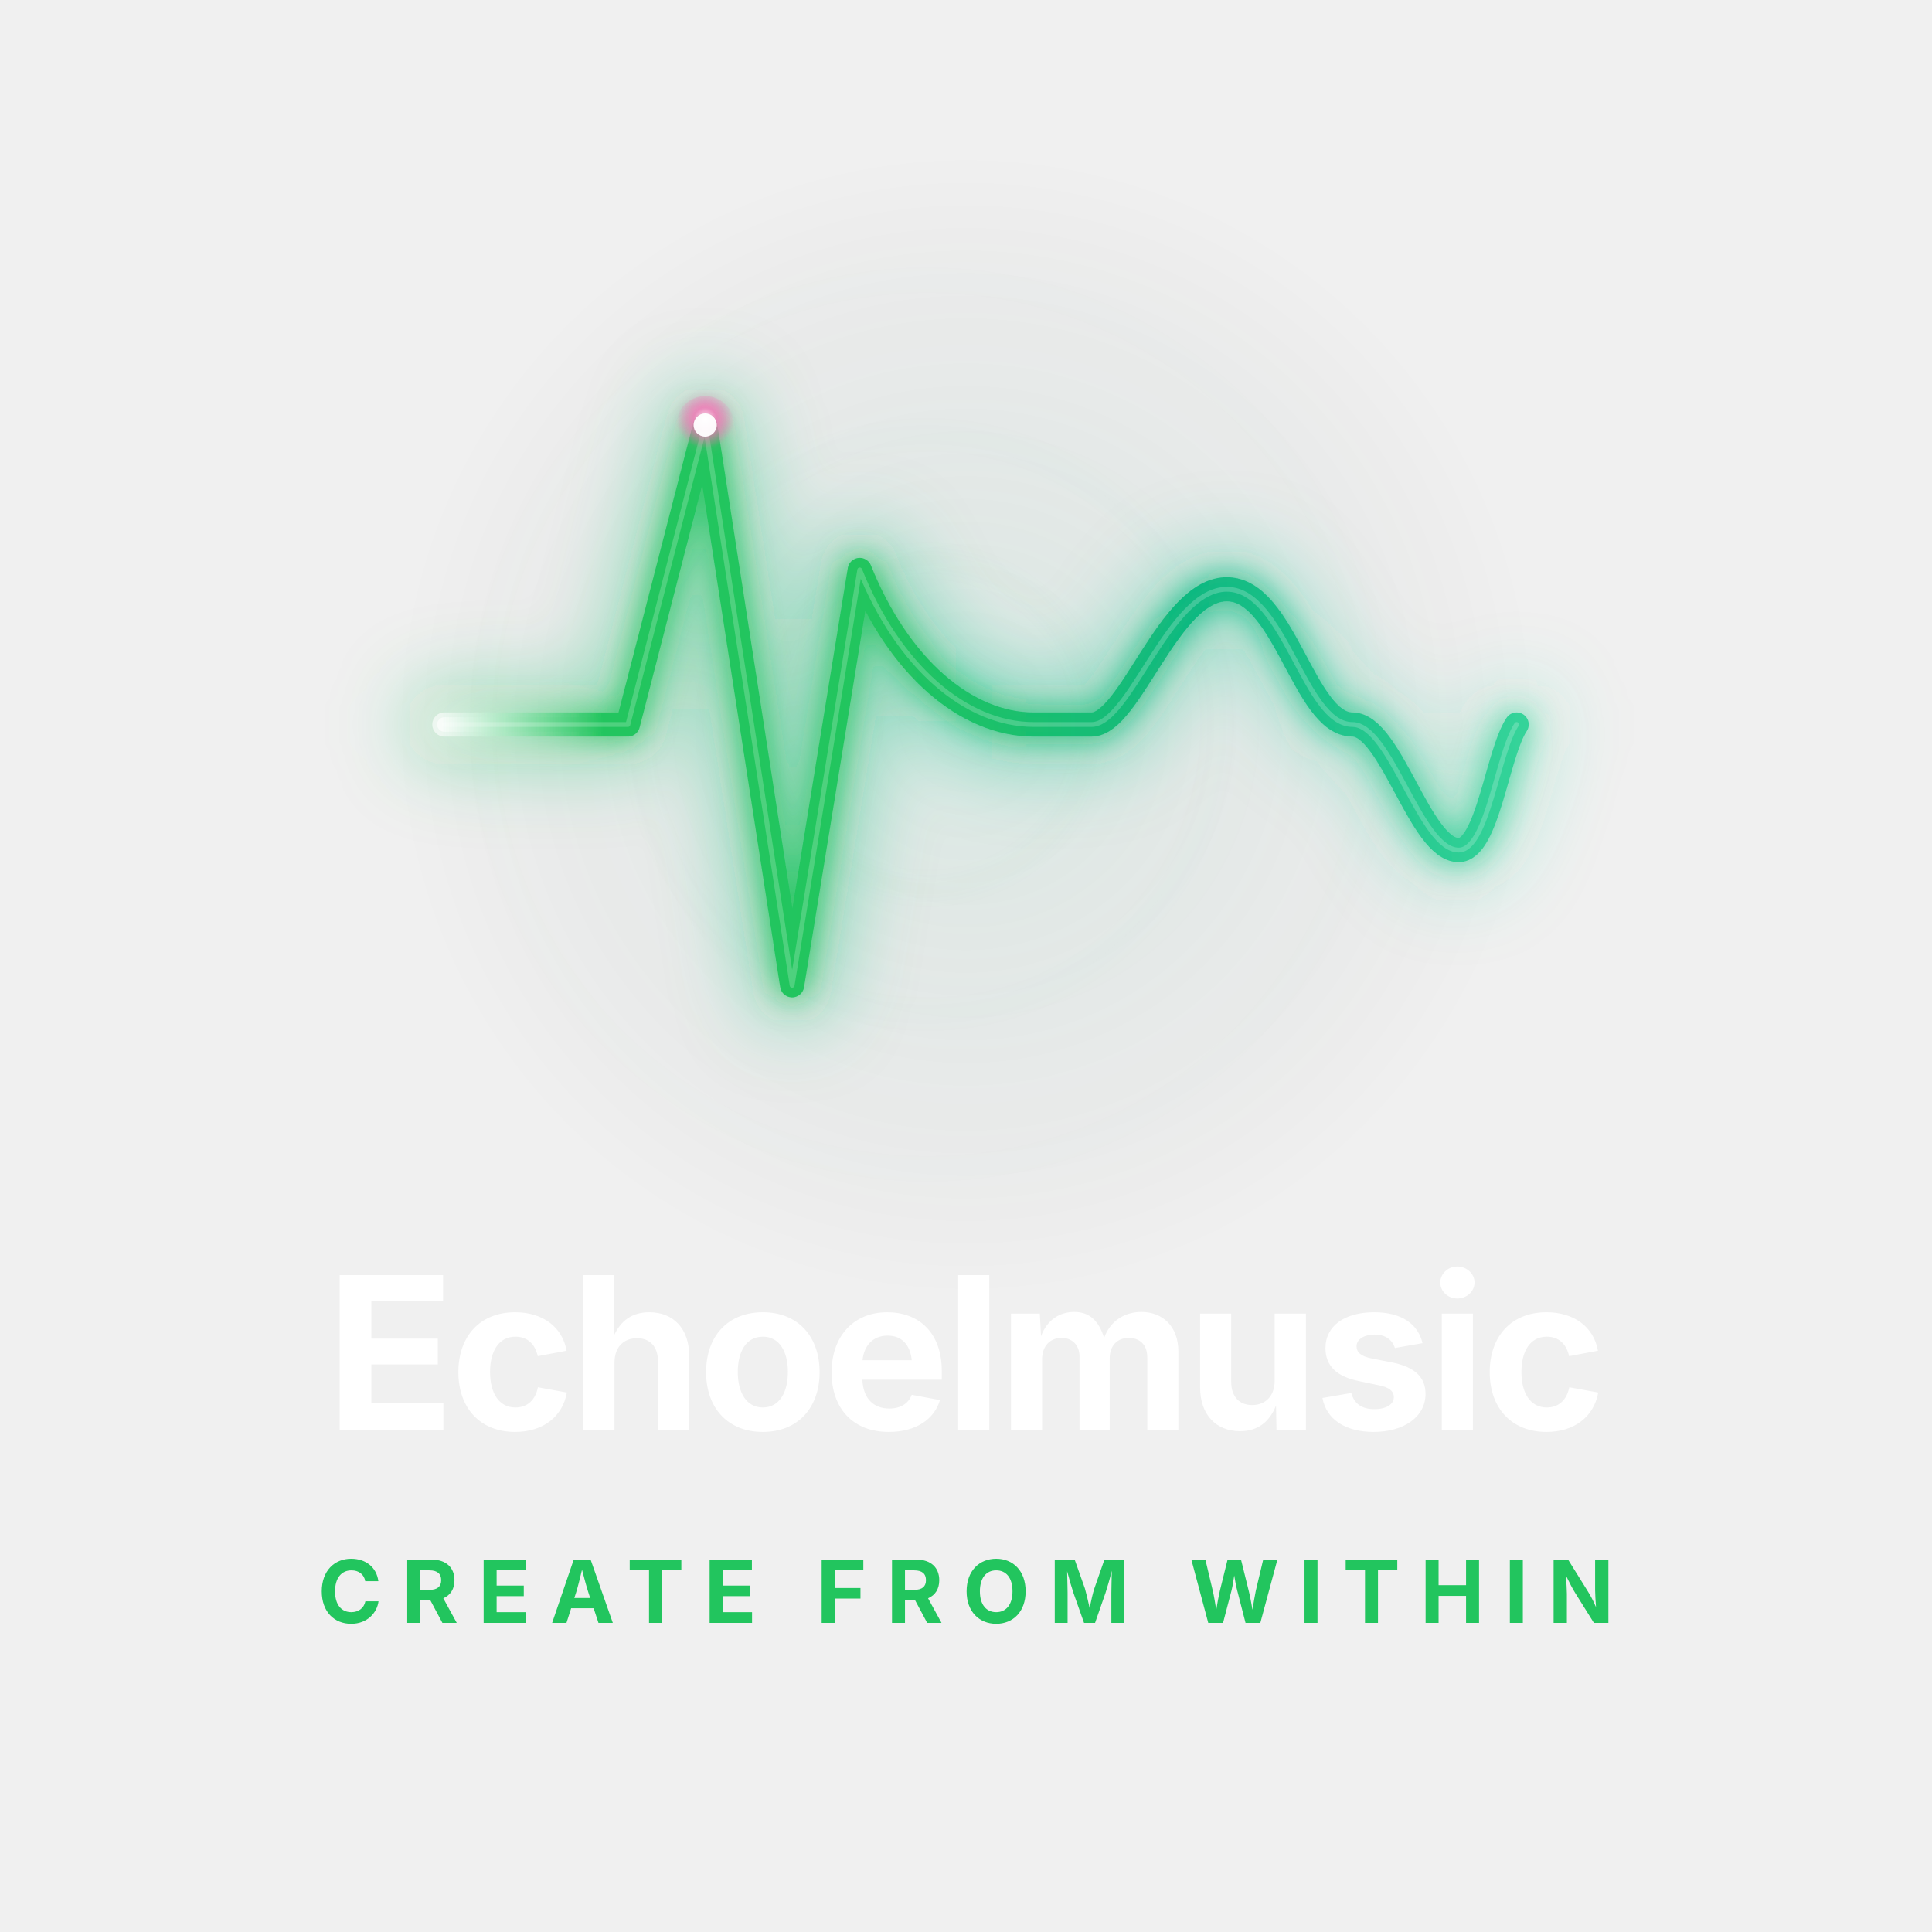
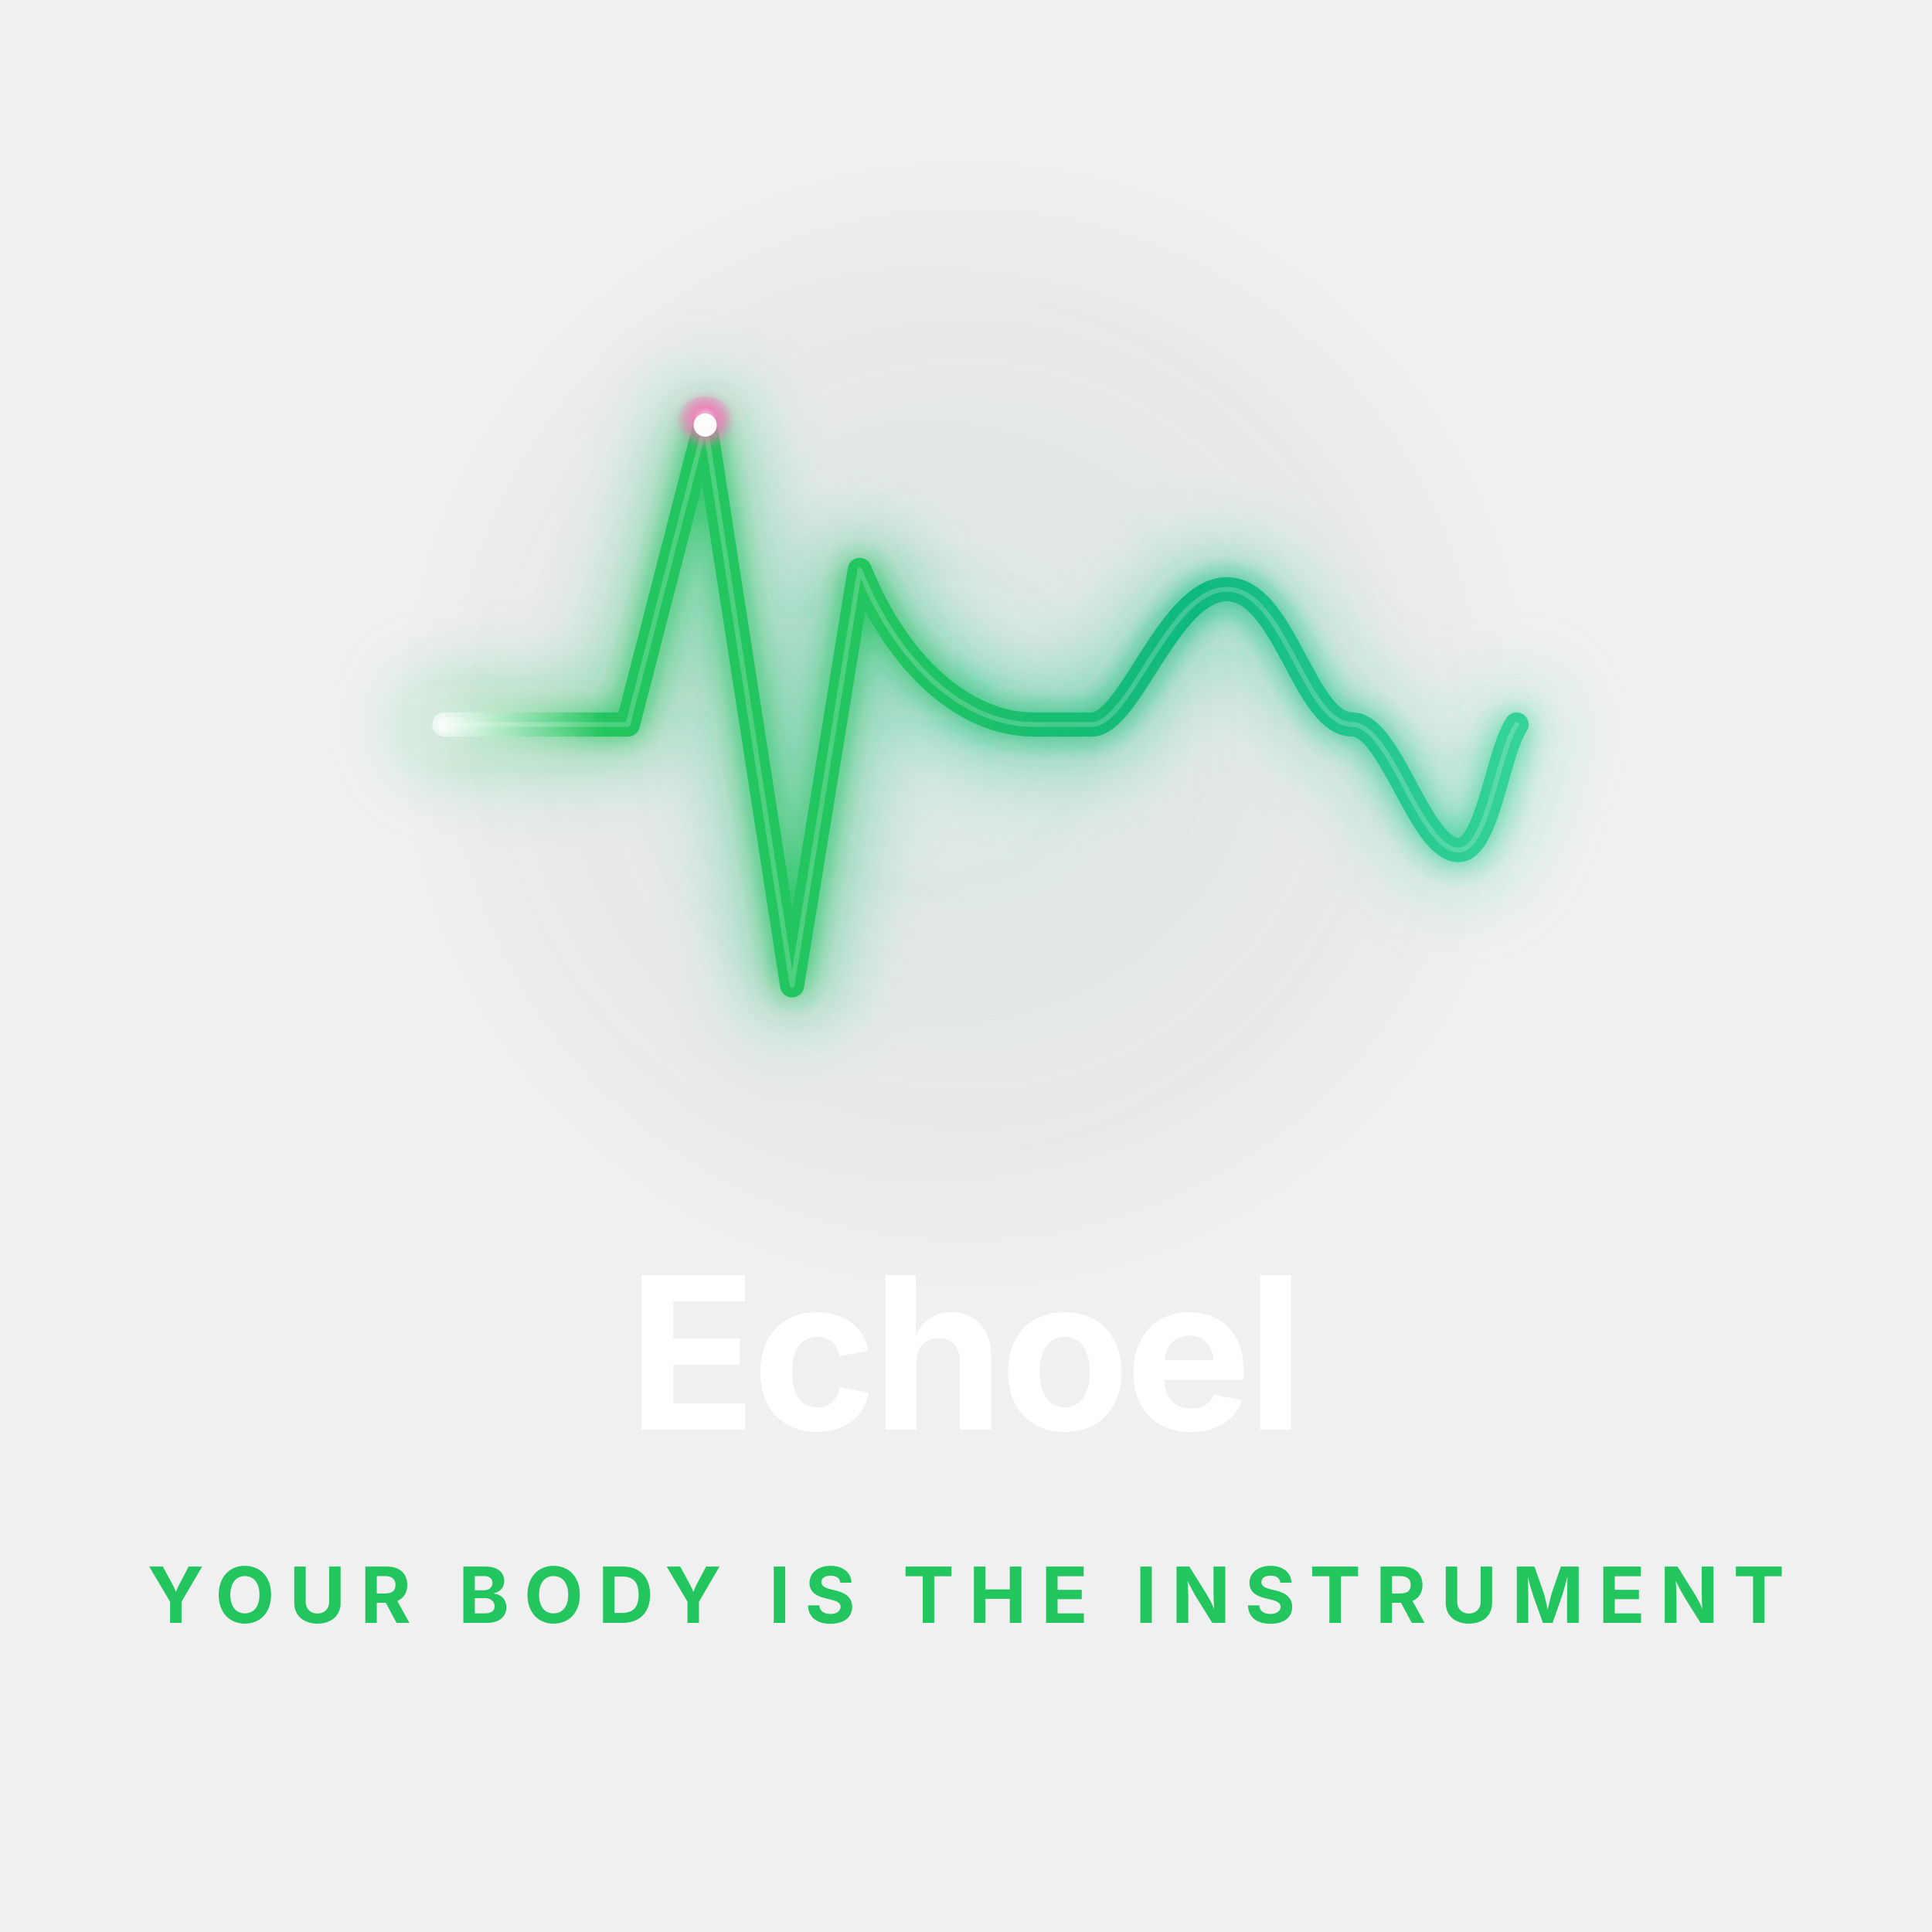
<svg xmlns="http://www.w3.org/2000/svg" viewBox="0 0 200 200">
  <defs>
    <linearGradient id="ws" x1="0%" y1="0%" x2="100%" y2="0%">
      <stop offset="0%" stop-color="white" stop-opacity="0.6" />
      <stop offset="15%" stop-color="#22C55E" />
      <stop offset="40%" stop-color="#22C55E" />
      <stop offset="70%" stop-color="#10B981" />
      <stop offset="100%" stop-color="#34D399" />
    </linearGradient>
    <linearGradient id="wg" x1="0%" y1="0%" x2="100%" y2="0%">
      <stop offset="0%" stop-color="#22C55E" stop-opacity="0.35" />
      <stop offset="50%" stop-color="#10B981" stop-opacity="0.45" />
      <stop offset="100%" stop-color="#34D399" stop-opacity="0.25" />
    </linearGradient>
    <radialGradient id="amb" cx="50%" cy="50%" r="50%">
      <stop offset="0%" stop-color="#10B981" stop-opacity="0.10" />
      <stop offset="100%" stop-color="transparent" />
    </radialGradient>
    <radialGradient id="hp" cx="50%" cy="40%" r="50%">
      <stop offset="0%" stop-color="white" stop-opacity="0.95" />
      <stop offset="40%" stop-color="#F472B6" stop-opacity="0.65" />
      <stop offset="100%" stop-color="#F472B6" stop-opacity="0" />
    </radialGradient>
    <filter id="gb" x="-20%" y="-50%" width="140%" height="200%">
      <feGaussianBlur stdDeviation="1.6" result="b" />
      <feMerge>
        <feMergeNode in="b" />
        <feMergeNode in="SourceGraphic" />
      </feMerge>
    </filter>
    <filter id="bglow" x="-30%" y="-60%" width="160%" height="220%">
      <feGaussianBlur stdDeviation="4" />
    </filter>
    <filter id="eb" x="-10%" y="-10%" width="120%" height="120%">
      <feGaussianBlur stdDeviation="1" />
    </filter>
    <filter id="dg" x="-80%" y="-80%" width="260%" height="260%">
      <feGaussianBlur stdDeviation="0.7" result="g" />
      <feMerge>
        <feMergeNode in="g" />
        <feMergeNode in="SourceGraphic" />
      </feMerge>
    </filter>
  </defs>
  <g transform="translate(100, 75)">
    <circle cx="0" cy="0" r="60" fill="url(#amb)" />
    <circle cx="-4" cy="0" r="17" fill="none" stroke="#22C55E" stroke-width="0.4" opacity="0.10" filter="url(#eb)" />
    <circle cx="-4" cy="0" r="30" fill="none" stroke="#10B981" stroke-width="0.35" opacity="0.07" filter="url(#eb)" />
    <circle cx="-4" cy="0" r="46" fill="none" stroke="#34D399" stroke-width="0.3" opacity="0.04" filter="url(#eb)" />
    <path d="M -54 0 L -35 0 L -27 -31 L -18 27 L -11 -16 C -7 -6 0 0 7 0 L 13 0 C 17 0 21 -14 27 -14 C 33 -14 35 0 40 0 C 44 0 47 13 51 13 C 54 13 55 3 57 0" fill="none" stroke="url(#wg)" stroke-width="8" stroke-linecap="round" stroke-linejoin="round" filter="url(#bglow)" />
    <path d="M -54 0 L -35 0 L -27 -31 L -18 27 L -11 -16 C -7 -6 0 0 7 0 L 13 0 C 17 0 21 -14 27 -14 C 33 -14 35 0 40 0 C 44 0 47 13 51 13 C 54 13 55 3 57 0" fill="none" stroke="url(#ws)" stroke-width="2.5" stroke-linecap="round" stroke-linejoin="round" filter="url(#gb)" />
    <path d="M -54 0 L -35 0 L -27 -31 L -18 27 L -11 -16 C -7 -6 0 0 7 0 L 13 0 C 17 0 21 -14 27 -14 C 33 -14 35 0 40 0 C 44 0 47 13 51 13 C 54 13 55 3 57 0" fill="none" stroke="url(#ws)" stroke-width="1.5" stroke-linecap="round" stroke-linejoin="round" />
    <path d="M -54 0 L -35 0 L -27 -31 L -18 27 L -11 -16 C -7 -6 0 0 7 0 L 13 0 C 17 0 21 -14 27 -14 C 33 -14 35 0 40 0 C 44 0 47 13 51 13 C 54 13 55 3 57 0" fill="none" stroke="white" stroke-width="0.5" stroke-linecap="round" stroke-linejoin="round" opacity="0.2" />
    <circle cx="-27" cy="-31" r="3" fill="url(#hp)" filter="url(#dg)" />
    <circle cx="-27" cy="-31" r="1.2" fill="white" opacity="0.95" />
  </g>
  <text x="100" y="148" text-anchor="middle" font-family="'Atkinson Hyperlegible', -apple-system, BlinkMacSystemFont, 'Helvetica Neue', sans-serif" font-size="22" font-weight="700" fill="white" letter-spacing="-0.5">
-     Echoelmusic
+     Echoel
  </text>
-   <text x="100" y="168" text-anchor="middle" font-family="'Atkinson Hyperlegible', -apple-system, BlinkMacSystemFont, 'Helvetica Neue', sans-serif" font-size="9" font-weight="700" fill="#22C55E" letter-spacing="2">
-     CREATE FROM WITHIN
+   <text x="100" y="168" text-anchor="middle" font-family="'Atkinson Hyperlegible', -apple-system, BlinkMacSystemFont, 'Helvetica Neue', sans-serif" font-size="8" font-weight="700" fill="#22C55E" letter-spacing="1.5">
+     YOUR BODY IS THE INSTRUMENT
  </text>
</svg>
